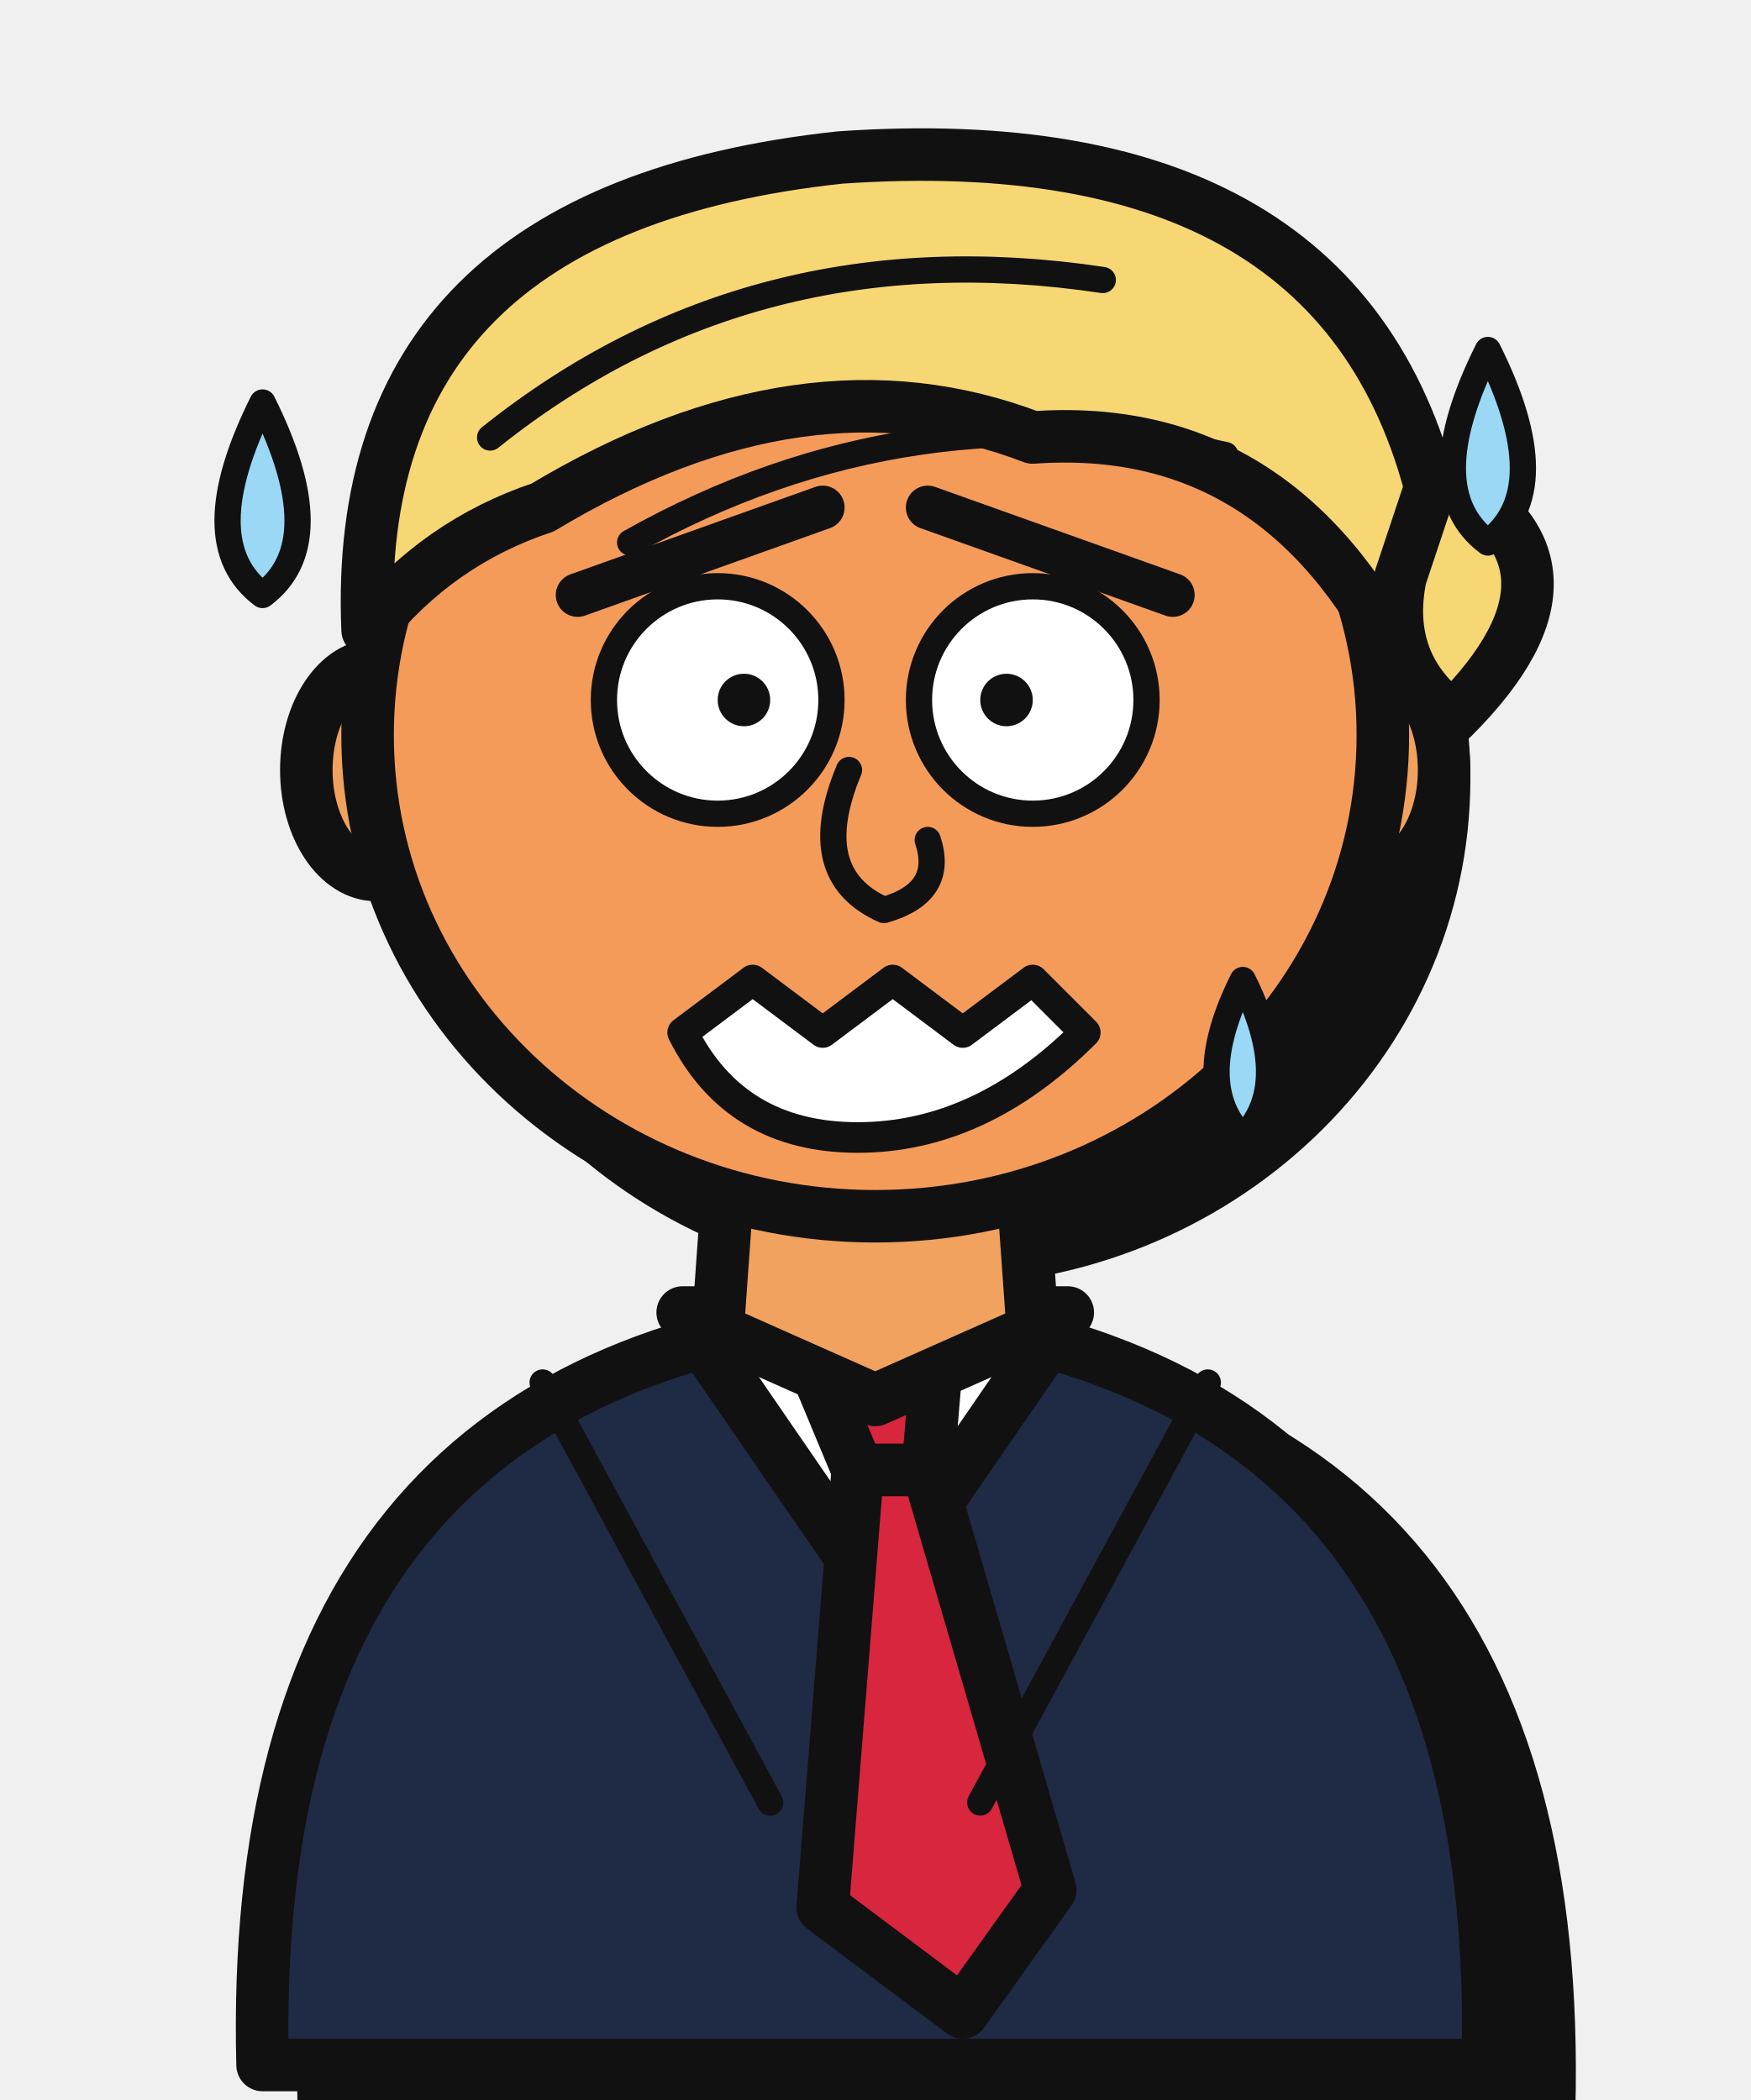
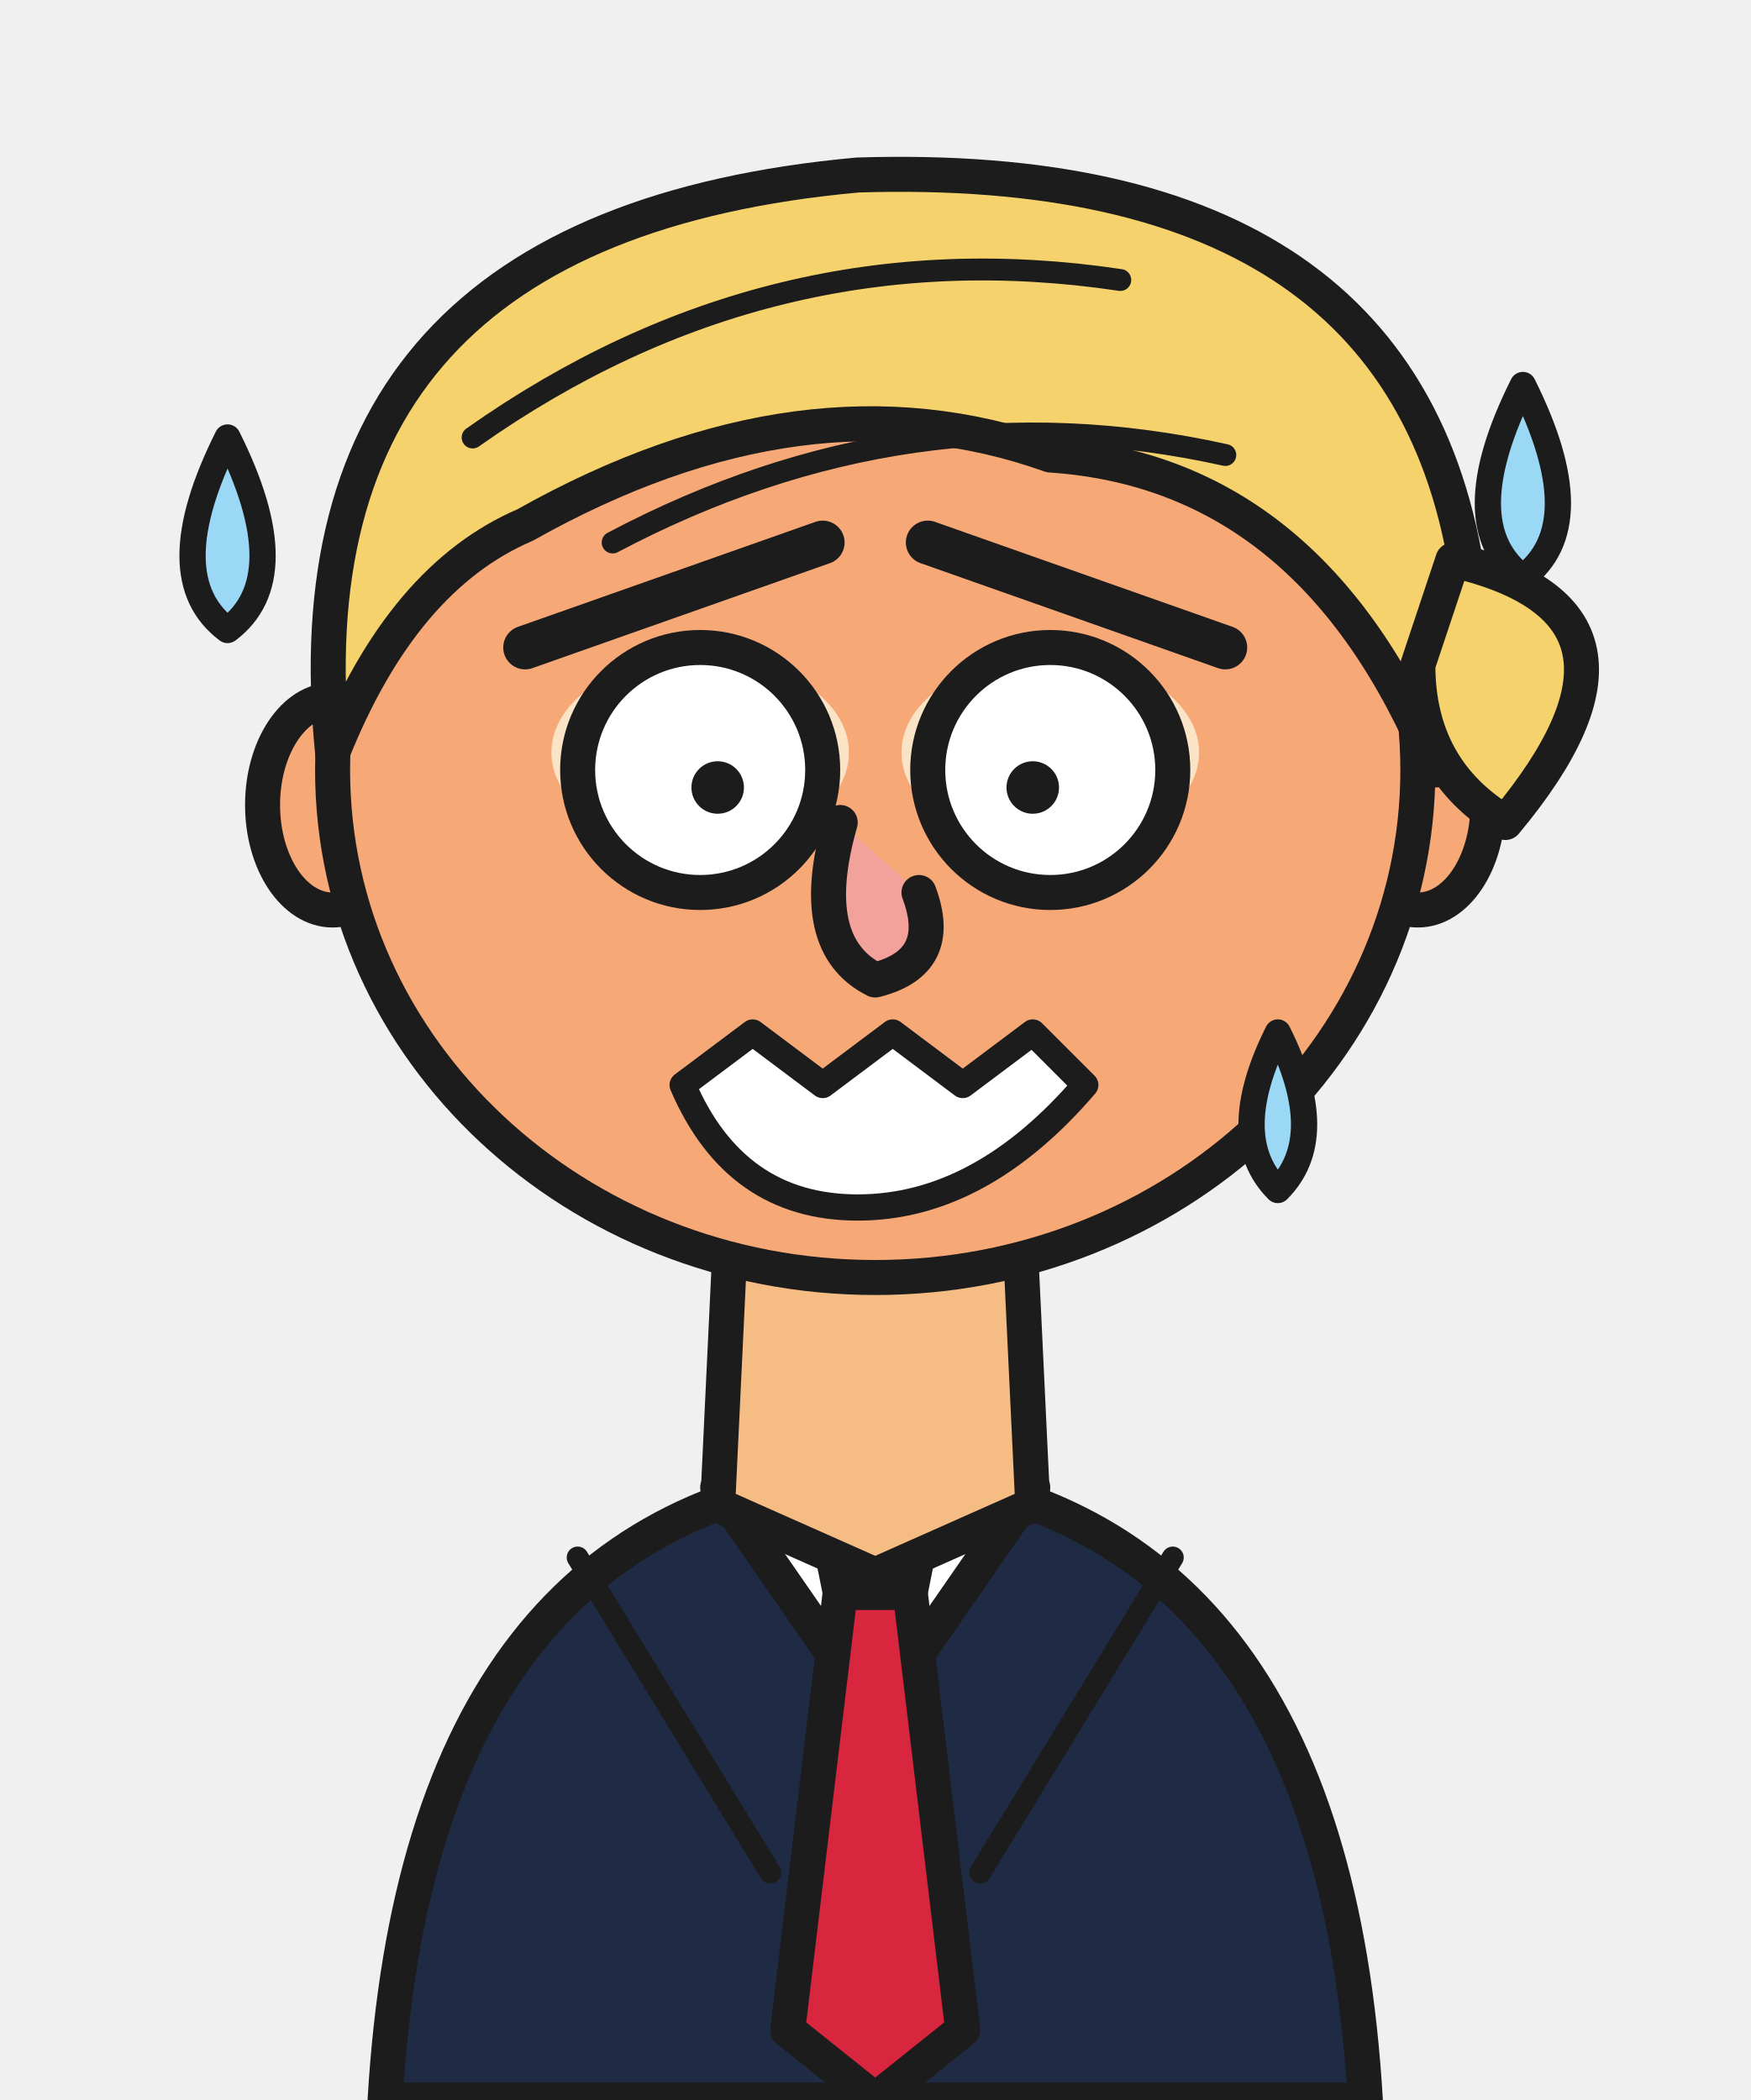
<svg xmlns="http://www.w3.org/2000/svg" viewBox="0 0 200 240" role="img" aria-label="Mascot sweating">
-   <g stroke="#111111" stroke-width="6" stroke-linejoin="round" stroke-linecap="round">
-     <path d="M30 236 Q28 156 100 150 Q172 156 170 236 Z" fill="#111111" transform="translate(7 5)" />
-     <ellipse cx="100" cy="84" rx="58" ry="55" fill="#111111" transform="translate(7 5)" />
-     <path d="M30 236 Q28 156 100 150 Q172 156 170 236 Z" fill="#1F2A44" />
-     <path d="M78 150 L100 182 L122 150 Z" fill="#FFFFFF" />
-     <path d="M93 156 L107 156 L106 168 L98 168 Z" fill="#D7263D" />
-     <path d="M98 168 L106 168 L120 216 L110 230 L94 218 Z" fill="#D7263D" />
-     <path d="M62 158 L88 206 M138 158 L112 206" fill="none" stroke-width="3" />
-     <path d="M84 124 L116 124 L118 152 L100 160 L82 152 Z" fill="#F0A25E" />
-     <ellipse cx="43" cy="88" rx="8" ry="12" fill="#F0A25E" />
-     <ellipse cx="157" cy="88" rx="8" ry="12" fill="#F0A25E" />
-     <ellipse cx="100" cy="84" rx="58" ry="55" fill="#F59B5A" />
-     <path d="M42 72 Q40 24 96 18 Q154 14 164 58 Q166 68 160 76 Q146 48 118 50 Q92 40 62 58 Q50 62 42 72 Z" fill="#F7D774" />
-     <path d="M164 54 Q184 64 166 82 Q158 76 160 66 Z" fill="#F7D774" />
-     <path d="M56 50 Q86 26 126 32 M72 62 Q104 44 140 52" fill="none" stroke-width="3" />
-     <path d="M66 68 L94 58" stroke-width="5" />
-     <path d="M106 58 L134 68" stroke-width="5" />
-     <circle cx="82" cy="80" r="13" fill="#FFFFFF" stroke-width="3" />
-     <circle cx="118" cy="80" r="13" fill="#FFFFFF" stroke-width="3" />
-     <circle cx="85" cy="80" r="3" fill="#111111" stroke="none" />
-     <circle cx="115" cy="80" r="3" fill="#111111" stroke="none" />
-     <path d="M97 88 Q92 100 101 104 Q108 102 106 96" fill="none" stroke-width="3" />
-     <path d="M78 118 L86 112 L94 118 L102 112 L110 118 L118 112 L124 118 Q112 130 98 130 Q84 130 78 118 Z" fill="#FFFFFF" stroke-width="3.5" />
-     <path d="M30 46 Q22 62 30 68 Q38 62 30 46 Z" fill="#9AD8F5" stroke-width="3" />
-     <path d="M170 40 Q162 56 170 62 Q178 56 170 40 Z" fill="#9AD8F5" stroke-width="3" />
-     <path d="M142 112 Q136 124 142 130 Q148 124 142 112 Z" fill="#9AD8F5" stroke-width="3" />
+   <g stroke="#1c1c1c" stroke-width="4" stroke-linejoin="round" stroke-linecap="round">
+     <path d="M44 240 Q48 172 100 168 Q152 172 156 240 Z" fill="#1F2A44" />
+     <path d="M82 170 L100 196 L118 170 Z" fill="#FFFFFF" />
+     <path d="M94 172 L106 172 L104 182 L96 182 Z" fill="#D7263D" />
+     <path d="M96 182 L104 182 L110 232 L100 240 L90 232 Z" fill="#D7263D" />
+     <path d="M66 178 L88 214 M134 178 L112 214" fill="none" stroke-width="2.5" />
+     <path d="M84 130 L116 130 L118 172 L100 180 L82 172 Z" fill="#F5BC84" />
+     <ellipse cx="38" cy="92" rx="8" ry="12" fill="#F7A877" />
+     <ellipse cx="162" cy="92" rx="8" ry="12" fill="#F7A877" />
+     <ellipse cx="100" cy="88" rx="62" ry="58" fill="#F7A877" />
+     <ellipse cx="80" cy="86" rx="17" ry="11" fill="#FBE3C6" stroke="none" />
+     <ellipse cx="120" cy="86" rx="17" ry="11" fill="#FBE3C6" stroke="none" />
+     <path d="M38 86 Q32 26 98 20 Q162 18 168 68 Q170 80 164 88 Q150 54 120 52 Q92 42 60 60 Q46 66 38 86 Z" fill="#F5D26B" />
+     <path d="M166 64 Q192 70 172 94 Q162 88 162 76 Z" fill="#F5D26B" />
+     <path d="M54 50 Q88 26 128 32 M70 62 Q104 44 140 52" fill="none" stroke-width="2.5" />
+     <path d="M60 74 L94 62" stroke-width="5" />
+     <path d="M106 62 L140 74" stroke-width="5" />
+     <circle cx="80" cy="88" r="14" fill="#FFFFFF" />
+     <circle cx="120" cy="88" r="14" fill="#FFFFFF" />
+     <circle cx="82" cy="90" r="3" fill="#1c1c1c" stroke="none" />
+     <circle cx="118" cy="90" r="3" fill="#1c1c1c" stroke="none" />
+     <path d="M96 94 Q92 108 100 112 Q108 110 105 102" fill="#F2A29B" />
+     <path d="M78 124 L86 118 L94 124 L102 118 L110 124 L118 118 L124 124 Q112 138 98 138 Q84 138 78 124 Z" fill="#FFFFFF" stroke-width="3" />
+     <path d="M26 50 Q18 66 26 72 Q34 66 26 50 Z" fill="#9AD8F5" stroke-width="3" />
+     <path d="M174 44 Q166 60 174 66 Q182 60 174 44 Z" fill="#9AD8F5" stroke-width="3" />
+     <path d="M146 118 Q140 130 146 136 Q152 130 146 118 Z" fill="#9AD8F5" stroke-width="3" />
  </g>
</svg>
